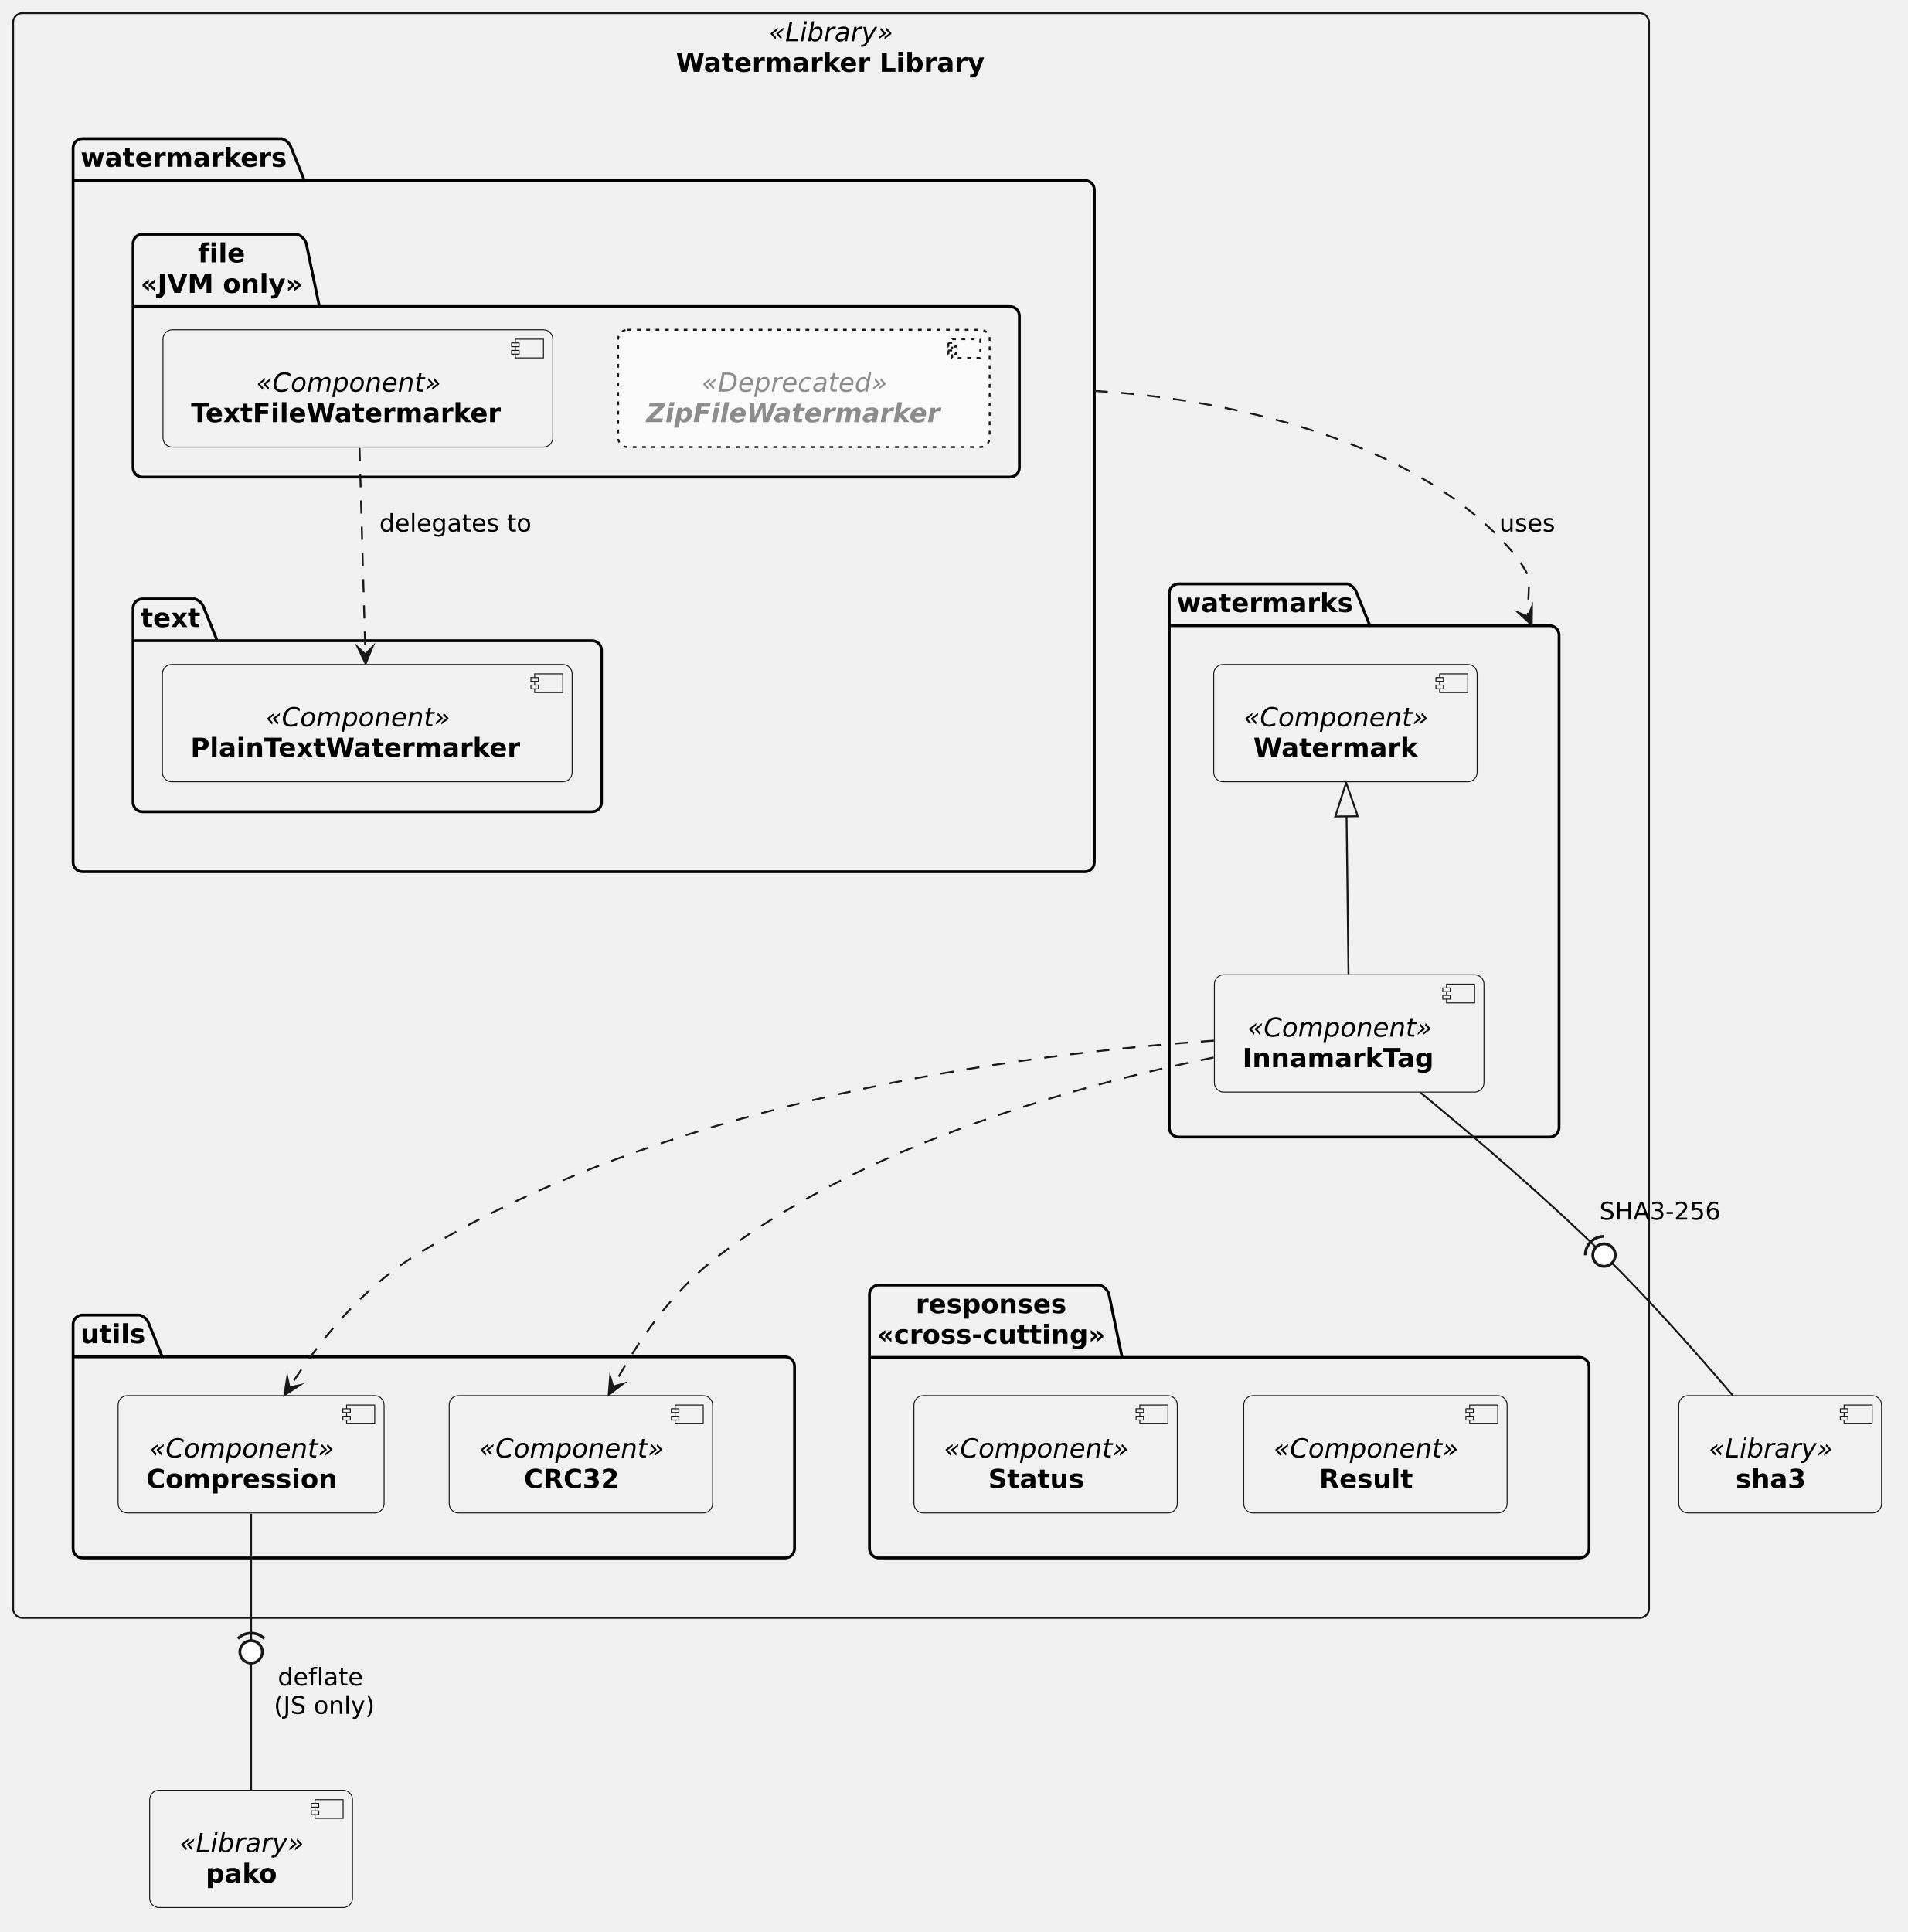
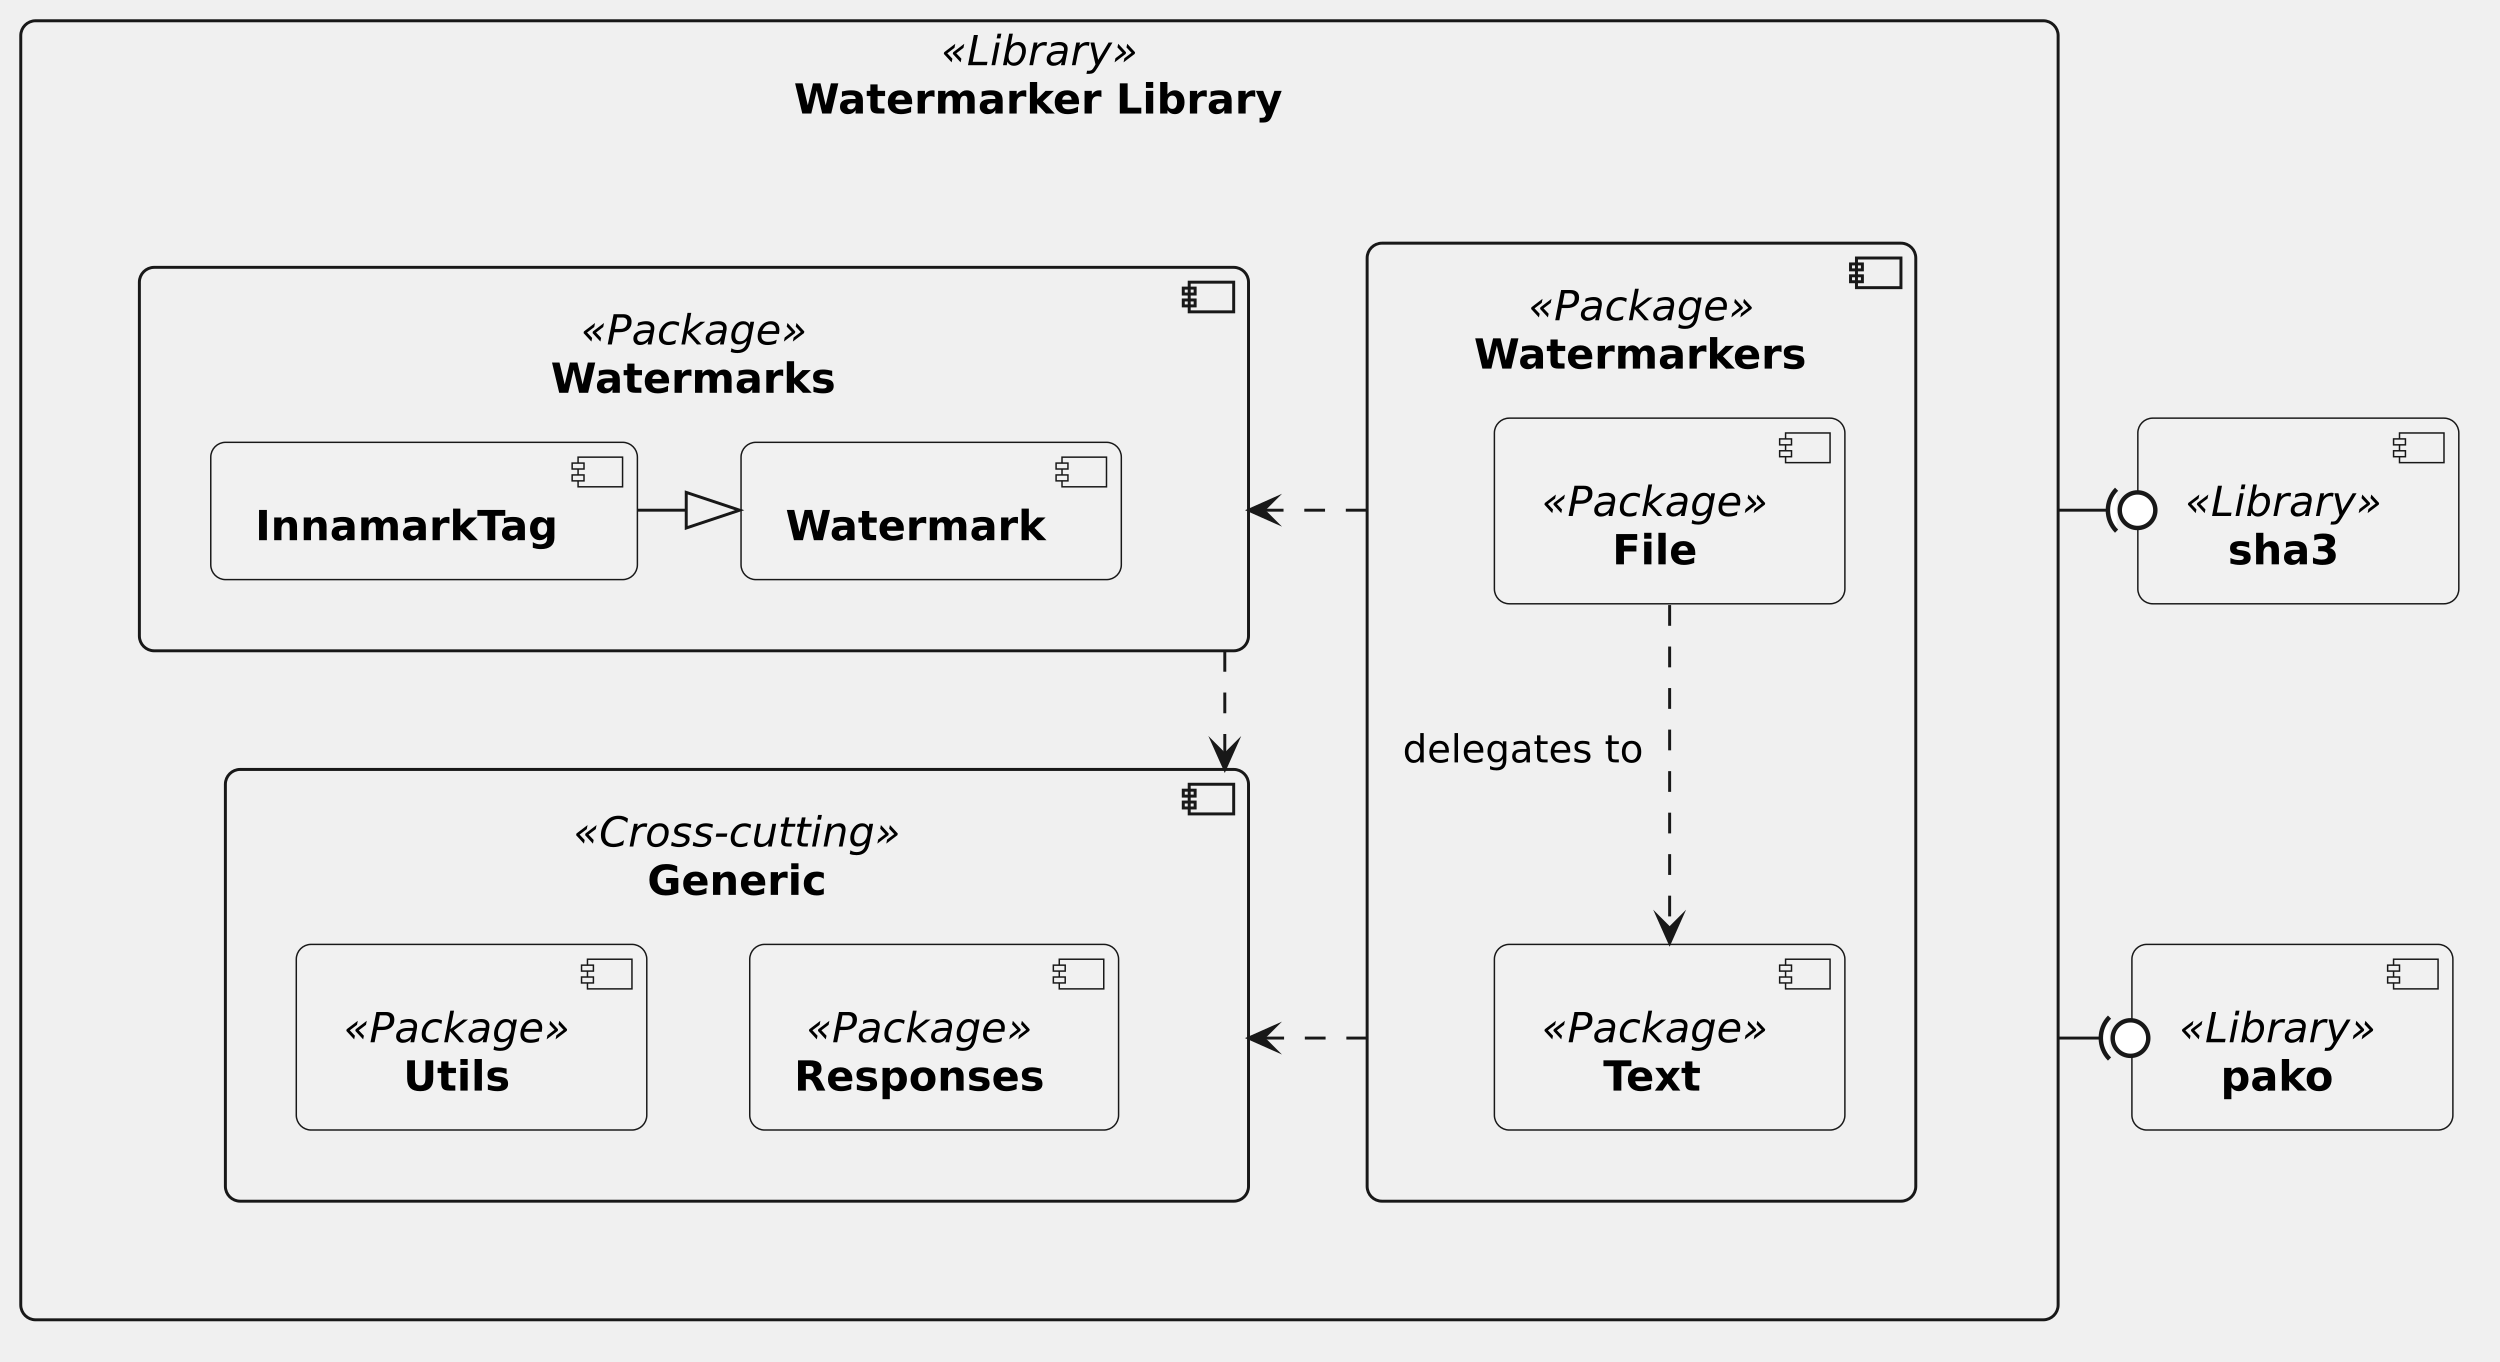
- <svg xmlns="http://www.w3.org/2000/svg" contentStyleType="text/css" data-diagram-type="DESCRIPTION" height="1031px" preserveAspectRatio="none" style="width:1018px;height:1031px;background:#FFFFFF;" version="1.1" viewBox="0 0 1018 1031" width="1018px" zoomAndPan="magnify">
+ <svg xmlns="http://www.w3.org/2000/svg" contentStyleType="text/css" data-diagram-type="DESCRIPTION" height="459px" preserveAspectRatio="none" style="width:843px;height:459px;background:#FFFFFF;" version="1.1" viewBox="0 0 843 459" width="843px" zoomAndPan="magnify">
  <defs />
  <g>
-     <g class="cluster" data-qualified-name="system" data-source-line="11" id="ent0001">
-       <rect fill="none" height="856.38" rx="5" ry="5" style="stroke:#181818;stroke-width:1;" width="873" x="7" y="7" />
-       <text fill="#000000" font-family="'DejaVu Sans'" font-size="14" font-style="italic" lengthAdjust="spacing" textLength="66.233" x="410.383" y="21.995">«Library»</text>
-       <text fill="#000000" font-family="'DejaVu Sans'" font-size="14" font-weight="700" lengthAdjust="spacing" textLength="165.628" x="360.686" y="38.292">Watermarker Library</text>
+     <g class="cluster" data-qualified-name="system" data-source-line="12" id="ent0001">
+       <rect fill="none" height="438.04" rx="5" ry="5" style="stroke:#181818;stroke-width:1;" width="687" x="7" y="7" />
+       <text fill="#000000" font-family="'DejaVu Sans'" font-size="14" font-style="italic" lengthAdjust="spacing" textLength="66.233" x="317.383" y="21.995">«Library»</text>
+       <text fill="#000000" font-family="'DejaVu Sans'" font-size="14" font-weight="700" lengthAdjust="spacing" textLength="165.628" x="267.686" y="38.292">Watermarker Library</text>
    </g>
-     <g class="cluster" data-qualified-name="system.watermarks" data-source-line="12" id="ent0002">
-       <path d="M629,311.59 L719.056,311.59 A7.5,7.5 0 0 1 724.056,316.59 L731.056,333.887 L827,333.887 A5,5 0 0 1 832,338.887 L832,601.78 A5,5 0 0 1 827,606.78 L629,606.78 A5,5 0 0 1 624,601.78 L624,316.59 A5,5 0 0 1 629,311.59" fill="none" style="stroke:#000000;stroke-width:1.5;" />
-       <line style="stroke:#000000;stroke-width:1.5;" x1="624" x2="731.056" y1="333.887" y2="333.887" />
-       <text fill="#000000" font-family="'DejaVu Sans'" font-size="14" font-weight="700" lengthAdjust="spacing" textLength="94.056" x="628" y="326.585">watermarks</text>
+     <g class="cluster" data-qualified-name="system.watermarks" data-source-line="13" id="ent0002">
+       <rect fill="none" height="129.3" rx="5" ry="5" style="stroke:#181818;stroke-width:1;" width="374" x="47" y="90.15" />
+       <rect fill="none" height="10" style="stroke:#181818;stroke-width:1;" width="15" x="401" y="95.15" />
+       <rect fill="none" height="2" style="stroke:#181818;stroke-width:1;" width="4" x="399" y="97.15" />
+       <rect fill="none" height="2" style="stroke:#181818;stroke-width:1;" width="4" x="399" y="101.15" />
+       <text fill="#000000" font-family="'DejaVu Sans'" font-size="14" font-style="italic" lengthAdjust="spacing" textLength="76.186" x="195.907" y="116.145">«Package»</text>
+       <text fill="#000000" font-family="'DejaVu Sans'" font-size="14" font-weight="700" lengthAdjust="spacing" textLength="96.564" x="185.718" y="132.442">Watermarks</text>
    </g>
-     <g class="cluster" data-qualified-name="system.watermarkers" data-source-line="17" id="ent0005">
-       <path d="M44,74 L150.455,74 A7.5,7.5 0 0 1 155.455,79 L162.455,96.297 L579,96.297 A5,5 0 0 1 584,101.297 L584,460.19 A5,5 0 0 1 579,465.19 L44,465.19 A5,5 0 0 1 39,460.19 L39,79 A5,5 0 0 1 44,74" fill="none" style="stroke:#000000;stroke-width:1.5;" />
-       <line style="stroke:#000000;stroke-width:1.5;" x1="39" x2="162.455" y1="96.297" y2="96.297" />
-       <text fill="#000000" font-family="'DejaVu Sans'" font-size="14" font-weight="700" lengthAdjust="spacing" textLength="110.455" x="43" y="88.995">watermarkers</text>
+     <g class="cluster" data-qualified-name="system.watermarkers" data-source-line="18" id="ent0005">
+       <rect fill="none" height="323.04" rx="5" ry="5" style="stroke:#181818;stroke-width:1;" width="185" x="461" y="82" />
+       <rect fill="none" height="10" style="stroke:#181818;stroke-width:1;" width="15" x="626" y="87" />
+       <rect fill="none" height="2" style="stroke:#181818;stroke-width:1;" width="4" x="624" y="89" />
+       <rect fill="none" height="2" style="stroke:#181818;stroke-width:1;" width="4" x="624" y="93" />
+       <text fill="#000000" font-family="'DejaVu Sans'" font-size="14" font-style="italic" lengthAdjust="spacing" textLength="76.186" x="515.407" y="107.995">«Package»</text>
+       <text fill="#000000" font-family="'DejaVu Sans'" font-size="14" font-weight="700" lengthAdjust="spacing" textLength="112.964" x="497.018" y="124.292">Watermarkers</text>
    </g>
-     <g class="cluster" data-qualified-name="system.watermarkers.textWM" data-source-line="18" id="ent0006">
-       <path d="M76,319.59 L103.91,319.59 A7.5,7.5 0 0 1 108.91,324.59 L115.91,341.887 L316,341.887 A5,5 0 0 1 321,346.887 L321,428.19 A5,5 0 0 1 316,433.19 L76,433.19 A5,5 0 0 1 71,428.19 L71,324.59 A5,5 0 0 1 76,319.59" fill="none" style="stroke:#000000;stroke-width:1.5;" />
-       <line style="stroke:#000000;stroke-width:1.5;" x1="71" x2="115.91" y1="341.887" y2="341.887" />
-       <text fill="#000000" font-family="'DejaVu Sans'" font-size="14" font-weight="700" lengthAdjust="spacing" textLength="31.91" x="75" y="334.585">text</text>
+     <g class="cluster" data-qualified-name="system.generic" data-source-line="23" id="ent0008">
+       <rect fill="none" height="145.59" rx="5" ry="5" style="stroke:#181818;stroke-width:1;" width="345" x="76" y="259.45" />
+       <rect fill="none" height="10" style="stroke:#181818;stroke-width:1;" width="15" x="401" y="264.45" />
+       <rect fill="none" height="2" style="stroke:#181818;stroke-width:1;" width="4" x="399" y="266.45" />
+       <rect fill="none" height="2" style="stroke:#181818;stroke-width:1;" width="4" x="399" y="270.45" />
+       <text fill="#000000" font-family="'DejaVu Sans'" font-size="14" font-style="italic" lengthAdjust="spacing" textLength="110.216" x="193.392" y="285.445">«Cross-cutting»</text>
+       <text fill="#000000" font-family="'DejaVu Sans'" font-size="14" font-weight="700" lengthAdjust="spacing" textLength="60.45" x="218.275" y="301.742">Generic</text>
    </g>
-     <g class="cluster" data-qualified-name="system.watermarkers.fileWM" data-source-line="22" id="ent0008">
-       <path d="M76,125 L158.447,125 A7.5,7.5 0 0 1 163.447,130 L170.447,163.594 L539,163.594 A5,5 0 0 1 544,168.594 L544,249.59 A5,5 0 0 1 539,254.59 L76,254.59 A5,5 0 0 1 71,249.59 L71,130 A5,5 0 0 1 76,125" fill="none" style="stroke:#000000;stroke-width:1.5;" />
-       <line style="stroke:#000000;stroke-width:1.5;" x1="71" x2="170.447" y1="163.594" y2="163.594" />
-       <text fill="#000000" font-family="'DejaVu Sans'" font-size="14" font-weight="700" lengthAdjust="spacing" textLength="25.184" x="105.632" y="139.995">file</text>
-       <text fill="#000000" font-family="'DejaVu Sans'" font-size="14" font-weight="700" lengthAdjust="spacing" textLength="86.447" x="75" y="156.292">«JVM only»</text>
+     <g class="entity" data-qualified-name="system.watermarks.watermark" data-source-line="14" id="ent0003">
+       <rect fill="#F1F1F1" height="46.297" rx="5" ry="5" style="stroke:#181818;stroke-width:0.5;" width="128.231" x="249.88" y="149.15" />
+       <rect fill="#F1F1F1" height="10" style="stroke:#181818;stroke-width:0.5;" width="15" x="358.111" y="154.15" />
+       <rect fill="#F1F1F1" height="2" style="stroke:#181818;stroke-width:0.5;" width="4" x="356.111" y="156.15" />
+       <rect fill="#F1F1F1" height="2" style="stroke:#181818;stroke-width:0.5;" width="4" x="356.111" y="160.15" />
+       <text fill="#000000" font-family="'DejaVu Sans'" font-size="14" font-weight="700" lengthAdjust="spacing" textLength="88.231" x="264.88" y="182.145">Watermark</text>
    </g>
-     <g class="cluster" data-qualified-name="system.utils" data-source-line="28" id="ent0011">
-       <path d="M44,701.78 L74.59,701.78 A7.5,7.5 0 0 1 79.59,706.78 L86.59,724.077 L419,724.077 A5,5 0 0 1 424,729.077 L424,826.38 A5,5 0 0 1 419,831.38 L44,831.38 A5,5 0 0 1 39,826.38 L39,706.78 A5,5 0 0 1 44,701.78" fill="none" style="stroke:#000000;stroke-width:1.5;" />
-       <line style="stroke:#000000;stroke-width:1.5;" x1="39" x2="86.59" y1="724.077" y2="724.077" />
-       <text fill="#000000" font-family="'DejaVu Sans'" font-size="14" font-weight="700" lengthAdjust="spacing" textLength="34.59" x="43" y="716.775">utils</text>
+     <g class="entity" data-qualified-name="system.watermarks.innamarkTag" data-source-line="15" id="ent0004">
+       <rect fill="#F1F1F1" height="46.297" rx="5" ry="5" style="stroke:#181818;stroke-width:0.5;" width="143.858" x="71.07" y="149.15" />
+       <rect fill="#F1F1F1" height="10" style="stroke:#181818;stroke-width:0.5;" width="15" x="194.928" y="154.15" />
+       <rect fill="#F1F1F1" height="2" style="stroke:#181818;stroke-width:0.5;" width="4" x="192.928" y="156.15" />
+       <rect fill="#F1F1F1" height="2" style="stroke:#181818;stroke-width:0.5;" width="4" x="192.928" y="160.15" />
+       <text fill="#000000" font-family="'DejaVu Sans'" font-size="14" font-weight="700" lengthAdjust="spacing" textLength="103.858" x="86.07" y="182.145">InnamarkTag</text>
    </g>
-     <g class="cluster" data-qualified-name="system.responses" data-source-line="33" id="ent0014">
-       <path d="M469,685.78 L586.823,685.78 A7.5,7.5 0 0 1 591.823,690.78 L598.823,724.374 L843,724.374 A5,5 0 0 1 848,729.374 L848,826.38 A5,5 0 0 1 843,831.38 L469,831.38 A5,5 0 0 1 464,826.38 L464,690.78 A5,5 0 0 1 469,685.78" fill="none" style="stroke:#000000;stroke-width:1.5;" />
-       <line style="stroke:#000000;stroke-width:1.5;" x1="464" x2="598.823" y1="724.374" y2="724.374" />
-       <text fill="#000000" font-family="'DejaVu Sans'" font-size="14" font-weight="700" lengthAdjust="spacing" textLength="80.5" x="488.662" y="700.775">responses</text>
-       <text fill="#000000" font-family="'DejaVu Sans'" font-size="14" font-weight="700" lengthAdjust="spacing" textLength="121.823" x="468" y="717.072">«cross-cutting»</text>
+     <g class="entity" data-qualified-name="system.watermarkers.textWM" data-source-line="19" id="ent0006">
+       <rect fill="#F1F1F1" height="62.594" rx="5" ry="5" style="stroke:#181818;stroke-width:0.5;" width="118.186" x="503.91" y="318.45" />
+       <rect fill="#F1F1F1" height="10" style="stroke:#181818;stroke-width:0.5;" width="15" x="602.096" y="323.45" />
+       <rect fill="#F1F1F1" height="2" style="stroke:#181818;stroke-width:0.5;" width="4" x="600.096" y="325.45" />
+       <rect fill="#F1F1F1" height="2" style="stroke:#181818;stroke-width:0.5;" width="4" x="600.096" y="329.45" />
+       <text fill="#000000" font-family="'DejaVu Sans'" font-size="14" font-style="italic" lengthAdjust="spacing" textLength="76.186" x="519.91" y="351.445">«Package»</text>
+       <text fill="#000000" font-family="'DejaVu Sans'" font-size="14" font-weight="700" lengthAdjust="spacing" textLength="34.768" x="540.62" y="367.742">Text</text>
    </g>
-     <g class="entity" data-qualified-name="system.watermarks.watermark" data-source-line="13" id="ent0003">
-       <rect fill="#F1F1F1" height="62.594" rx="5" ry="5" style="stroke:#181818;stroke-width:0.5;" width="140.56" x="647.72" y="354.59" />
-       <rect fill="#F1F1F1" height="10" style="stroke:#181818;stroke-width:0.5;" width="15" x="768.28" y="359.59" />
-       <rect fill="#F1F1F1" height="2" style="stroke:#181818;stroke-width:0.5;" width="4" x="766.28" y="361.59" />
-       <rect fill="#F1F1F1" height="2" style="stroke:#181818;stroke-width:0.5;" width="4" x="766.28" y="365.59" />
-       <text fill="#000000" font-family="'DejaVu Sans'" font-size="14" font-style="italic" lengthAdjust="spacing" textLength="98.561" x="663.72" y="387.585">«Component»</text>
-       <text fill="#000000" font-family="'DejaVu Sans'" font-size="14" font-weight="700" lengthAdjust="spacing" textLength="88.231" x="668.885" y="403.882">Watermark</text>
+     <g class="entity" data-qualified-name="system.watermarkers.fileWM" data-source-line="20" id="ent0007">
+       <rect fill="#F1F1F1" height="62.594" rx="5" ry="5" style="stroke:#181818;stroke-width:0.5;" width="118.186" x="503.91" y="141" />
+       <rect fill="#F1F1F1" height="10" style="stroke:#181818;stroke-width:0.5;" width="15" x="602.096" y="146" />
+       <rect fill="#F1F1F1" height="2" style="stroke:#181818;stroke-width:0.5;" width="4" x="600.096" y="148" />
+       <rect fill="#F1F1F1" height="2" style="stroke:#181818;stroke-width:0.5;" width="4" x="600.096" y="152" />
+       <text fill="#000000" font-family="'DejaVu Sans'" font-size="14" font-style="italic" lengthAdjust="spacing" textLength="76.186" x="519.91" y="173.995">«Package»</text>
+       <text fill="#000000" font-family="'DejaVu Sans'" font-size="14" font-weight="700" lengthAdjust="spacing" textLength="28.656" x="543.675" y="190.292">File</text>
    </g>
-     <g class="entity" data-qualified-name="system.watermarks.innamarkTag" data-source-line="14" id="ent0004">
-       <rect fill="#F1F1F1" height="62.594" rx="5" ry="5" style="stroke:#181818;stroke-width:0.5;" width="143.858" x="648.07" y="520.19" />
-       <rect fill="#F1F1F1" height="10" style="stroke:#181818;stroke-width:0.5;" width="15" x="771.928" y="525.19" />
-       <rect fill="#F1F1F1" height="2" style="stroke:#181818;stroke-width:0.5;" width="4" x="769.928" y="527.19" />
-       <rect fill="#F1F1F1" height="2" style="stroke:#181818;stroke-width:0.5;" width="4" x="769.928" y="531.19" />
-       <text fill="#000000" font-family="'DejaVu Sans'" font-size="14" font-style="italic" lengthAdjust="spacing" textLength="98.561" x="665.719" y="553.185">«Component»</text>
-       <text fill="#000000" font-family="'DejaVu Sans'" font-size="14" font-weight="700" lengthAdjust="spacing" textLength="103.858" x="663.07" y="569.482">InnamarkTag</text>
+     <g class="entity" data-qualified-name="system.generic.utils" data-source-line="24" id="ent0009">
+       <rect fill="#F1F1F1" height="62.594" rx="5" ry="5" style="stroke:#181818;stroke-width:0.5;" width="118.186" x="99.91" y="318.45" />
+       <rect fill="#F1F1F1" height="10" style="stroke:#181818;stroke-width:0.5;" width="15" x="198.096" y="323.45" />
+       <rect fill="#F1F1F1" height="2" style="stroke:#181818;stroke-width:0.5;" width="4" x="196.096" y="325.45" />
+       <rect fill="#F1F1F1" height="2" style="stroke:#181818;stroke-width:0.5;" width="4" x="196.096" y="329.45" />
+       <text fill="#000000" font-family="'DejaVu Sans'" font-size="14" font-style="italic" lengthAdjust="spacing" textLength="76.186" x="115.91" y="351.445">«Package»</text>
+       <text fill="#000000" font-family="'DejaVu Sans'" font-size="14" font-weight="700" lengthAdjust="spacing" textLength="35.991" x="136.008" y="367.742">Utils</text>
    </g>
-     <g class="entity" data-qualified-name="system.watermarkers.textWM.plainTextWM" data-source-line="19" id="ent0007">
-       <rect fill="#F1F1F1" height="62.594" rx="5" ry="5" style="stroke:#181818;stroke-width:0.5;" width="218.671" x="86.66" y="354.59" />
-       <rect fill="#F1F1F1" height="10" style="stroke:#181818;stroke-width:0.5;" width="15" x="285.331" y="359.59" />
-       <rect fill="#F1F1F1" height="2" style="stroke:#181818;stroke-width:0.5;" width="4" x="283.331" y="361.59" />
-       <rect fill="#F1F1F1" height="2" style="stroke:#181818;stroke-width:0.5;" width="4" x="283.331" y="365.59" />
-       <text fill="#000000" font-family="'DejaVu Sans'" font-size="14" font-style="italic" lengthAdjust="spacing" textLength="98.561" x="141.715" y="387.585">«Component»</text>
-       <text fill="#000000" font-family="'DejaVu Sans'" font-size="14" font-weight="700" lengthAdjust="spacing" textLength="178.671" x="101.66" y="403.882">PlainTextWatermarker</text>
+     <g class="entity" data-qualified-name="system.generic.responses" data-source-line="25" id="ent0010">
+       <rect fill="#F1F1F1" height="62.594" rx="5" ry="5" style="stroke:#181818;stroke-width:0.5;" width="124.376" x="252.81" y="318.45" />
+       <rect fill="#F1F1F1" height="10" style="stroke:#181818;stroke-width:0.5;" width="15" x="357.186" y="323.45" />
+       <rect fill="#F1F1F1" height="2" style="stroke:#181818;stroke-width:0.5;" width="4" x="355.186" y="325.45" />
+       <rect fill="#F1F1F1" height="2" style="stroke:#181818;stroke-width:0.5;" width="4" x="355.186" y="329.45" />
+       <text fill="#000000" font-family="'DejaVu Sans'" font-size="14" font-style="italic" lengthAdjust="spacing" textLength="76.186" x="271.905" y="351.445">«Package»</text>
+       <text fill="#000000" font-family="'DejaVu Sans'" font-size="14" font-weight="700" lengthAdjust="spacing" textLength="84.376" x="267.81" y="367.742">Responses</text>
    </g>
-     <g class="entity" data-qualified-name="system.watermarkers.fileWM.textFileWM" data-source-line="23" id="ent0009">
-       <rect fill="#F1F1F1" height="62.594" rx="5" ry="5" style="stroke:#181818;stroke-width:0.5;" width="208.055" x="86.97" y="176" />
-       <rect fill="#F1F1F1" height="10" style="stroke:#181818;stroke-width:0.5;" width="15" x="275.025" y="181" />
-       <rect fill="#F1F1F1" height="2" style="stroke:#181818;stroke-width:0.5;" width="4" x="273.025" y="183" />
-       <rect fill="#F1F1F1" height="2" style="stroke:#181818;stroke-width:0.5;" width="4" x="273.025" y="187" />
-       <text fill="#000000" font-family="'DejaVu Sans'" font-size="14" font-style="italic" lengthAdjust="spacing" textLength="98.561" x="136.717" y="208.995">«Component»</text>
-       <text fill="#000000" font-family="'DejaVu Sans'" font-size="14" font-weight="700" lengthAdjust="spacing" textLength="168.055" x="101.97" y="225.292">TextFileWatermarker</text>
+     <g class="entity" data-qualified-name="sha3" data-source-line="30" id="ent0011">
+       <rect fill="#F1F1F1" height="62.594" rx="5" ry="5" style="stroke:#181818;stroke-width:0.5;" width="108.233" x="720.88" y="141" />
+       <rect fill="#F1F1F1" height="10" style="stroke:#181818;stroke-width:0.5;" width="15" x="809.113" y="146" />
+       <rect fill="#F1F1F1" height="2" style="stroke:#181818;stroke-width:0.5;" width="4" x="807.113" y="148" />
+       <rect fill="#F1F1F1" height="2" style="stroke:#181818;stroke-width:0.5;" width="4" x="807.113" y="152" />
+       <text fill="#000000" font-family="'DejaVu Sans'" font-size="14" font-style="italic" lengthAdjust="spacing" textLength="66.233" x="736.88" y="173.995">«Library»</text>
+       <text fill="#000000" font-family="'DejaVu Sans'" font-size="14" font-weight="700" lengthAdjust="spacing" textLength="37.488" x="751.253" y="190.292">sha3</text>
    </g>
-     <g class="entity" data-qualified-name="system.watermarkers.fileWM.zipFileWM" data-source-line="24" id="ent0010">
-       <rect fill="#FAFAFA" height="62.594" rx="5" ry="5" style="stroke:#181818;stroke-width:1;stroke-dasharray:2,3;" width="198.259" x="329.87" y="176" />
-       <rect fill="#FAFAFA" height="10" style="stroke:#181818;stroke-width:1;stroke-dasharray:2,3;" width="15" x="508.129" y="181" />
-       <rect fill="#FAFAFA" height="2" style="stroke:#181818;stroke-width:1;stroke-dasharray:2,3;" width="4" x="506.129" y="183" />
-       <rect fill="#FAFAFA" height="2" style="stroke:#181818;stroke-width:1;stroke-dasharray:2,3;" width="4" x="506.129" y="187" />
-       <text fill="#8C8C8C" font-family="'DejaVu Sans'" font-size="14" font-style="italic" lengthAdjust="spacing" textLength="99.196" x="374.401" y="208.995">«Deprecated»</text>
-       <text fill="#8C8C8C" font-family="'DejaVu Sans'" font-size="14" font-style="italic" font-weight="700" lengthAdjust="spacing" textLength="158.259" x="344.87" y="225.292">ZipFileWatermarker</text>
+     <g class="entity" data-qualified-name="pako" data-source-line="31" id="ent0012">
+       <rect fill="#F1F1F1" height="62.594" rx="5" ry="5" style="stroke:#181818;stroke-width:0.5;" width="108.233" x="718.88" y="318.45" />
+       <rect fill="#F1F1F1" height="10" style="stroke:#181818;stroke-width:0.5;" width="15" x="807.113" y="323.45" />
+       <rect fill="#F1F1F1" height="2" style="stroke:#181818;stroke-width:0.5;" width="4" x="805.113" y="325.45" />
+       <rect fill="#F1F1F1" height="2" style="stroke:#181818;stroke-width:0.5;" width="4" x="805.113" y="329.45" />
+       <text fill="#000000" font-family="'DejaVu Sans'" font-size="14" font-style="italic" lengthAdjust="spacing" textLength="66.233" x="734.88" y="351.445">«Library»</text>
+       <text fill="#000000" font-family="'DejaVu Sans'" font-size="14" font-weight="700" lengthAdjust="spacing" textLength="38.398" x="748.798" y="367.742">pako</text>
    </g>
-     <g class="entity" data-qualified-name="system.utils.compression" data-source-line="29" id="ent0012">
-       <rect fill="#F1F1F1" height="62.594" rx="5" ry="5" style="stroke:#181818;stroke-width:0.5;" width="141.951" x="63.02" y="744.78" />
-       <rect fill="#F1F1F1" height="10" style="stroke:#181818;stroke-width:0.5;" width="15" x="184.971" y="749.78" />
-       <rect fill="#F1F1F1" height="2" style="stroke:#181818;stroke-width:0.5;" width="4" x="182.971" y="751.78" />
-       <rect fill="#F1F1F1" height="2" style="stroke:#181818;stroke-width:0.5;" width="4" x="182.971" y="755.78" />
-       <text fill="#000000" font-family="'DejaVu Sans'" font-size="14" font-style="italic" lengthAdjust="spacing" textLength="98.561" x="79.715" y="777.775">«Component»</text>
-       <text fill="#000000" font-family="'DejaVu Sans'" font-size="14" font-weight="700" lengthAdjust="spacing" textLength="101.951" x="78.02" y="794.072">Compression</text>
+     <g class="link" data-entity-1="ent0007" data-entity-2="ent0006" data-link-type="dependency" data-source-line="34" id="lnk13">
+       <path d="M563,204.02 C563,236.22 563,280.79 563,313" fill="none" id="fileWM-to-textWM" style="stroke:#181818;stroke-width:1;stroke-dasharray:7,7;" />
+       <polygon fill="#181818" points="563,318,567,309,563,313,559,309,563,318" style="stroke:#181818;stroke-width:1;stroke-linejoin:miter;stroke-miterlimit:10;" />
+       <text fill="#000000" font-family="'DejaVu Sans'" font-size="13" lengthAdjust="spacing" textLength="81.129" x="473" y="257.077">delegates to</text>
    </g>
-     <g class="entity" data-qualified-name="system.utils.crc32" data-source-line="30" id="ent0013">
-       <rect fill="#F1F1F1" height="62.594" rx="5" ry="5" style="stroke:#181818;stroke-width:0.5;" width="140.56" x="239.72" y="744.78" />
-       <rect fill="#F1F1F1" height="10" style="stroke:#181818;stroke-width:0.5;" width="15" x="360.281" y="749.78" />
-       <rect fill="#F1F1F1" height="2" style="stroke:#181818;stroke-width:0.5;" width="4" x="358.281" y="751.78" />
-       <rect fill="#F1F1F1" height="2" style="stroke:#181818;stroke-width:0.5;" width="4" x="358.281" y="755.78" />
-       <text fill="#000000" font-family="'DejaVu Sans'" font-size="14" font-style="italic" lengthAdjust="spacing" textLength="98.561" x="255.72" y="777.775">«Component»</text>
-       <text fill="#000000" font-family="'DejaVu Sans'" font-size="14" font-weight="700" lengthAdjust="spacing" textLength="50.812" x="279.594" y="794.072">CRC32</text>
+     <g class="link" data-entity-1="ent0004" data-entity-2="ent0003" data-link-type="extension" data-source-line="36" id="lnk14">
+       <path d="M215.02,172.04 C226.43,172.04 220.17,172.04 231.4,172.04" fill="none" id="innamarkTag-to-watermark" style="stroke:#181818;stroke-width:1;" />
+       <polygon fill="none" points="249.4,172.04,231.4,166.04,231.4,178.04,249.4,172.04" style="stroke:#181818;stroke-width:1;stroke-linejoin:miter;stroke-miterlimit:10;" />
    </g>
-     <g class="entity" data-qualified-name="system.responses.status" data-source-line="34" id="ent0015">
-       <rect fill="#F1F1F1" height="62.594" rx="5" ry="5" style="stroke:#181818;stroke-width:0.5;" width="140.56" x="487.72" y="744.78" />
-       <rect fill="#F1F1F1" height="10" style="stroke:#181818;stroke-width:0.5;" width="15" x="608.28" y="749.78" />
-       <rect fill="#F1F1F1" height="2" style="stroke:#181818;stroke-width:0.5;" width="4" x="606.28" y="751.78" />
-       <rect fill="#F1F1F1" height="2" style="stroke:#181818;stroke-width:0.5;" width="4" x="606.28" y="755.78" />
-       <text fill="#000000" font-family="'DejaVu Sans'" font-size="14" font-style="italic" lengthAdjust="spacing" textLength="98.561" x="503.72" y="777.775">«Component»</text>
-       <text fill="#000000" font-family="'DejaVu Sans'" font-size="14" font-weight="700" lengthAdjust="spacing" textLength="51.215" x="527.393" y="794.072">Status</text>
+     <g class="link" data-entity-1="ent0005" data-entity-2="ent0002" data-link-type="dependency" data-source-line="38" id="lnk15">
+       <path d="M460.806,172.04 C460.525,172.04 460.238,172.04 459.946,172.04 C459.362,172.04 458.757,172.04 458.134,172.04 C453.148,172.04 446.985,172.04 440.832,172.04 C434.68,172.04 428.538,172.04 423.595,172.04 C422.977,172.04 422.378,172.04 421.8,172.04 C421.655,172.04 421.512,172.04 421.37,172.04 C421.299,172.04 421.229,172.04 421.159,172.04 C421.123,172.04 426.088,172.04 426.053,172.04" fill="none" id="watermarkers-to-watermarks" style="stroke:#181818;stroke-width:1;stroke-dasharray:7,7;" />
+       <polygon fill="#181818" points="421.053,172.04,430.053,176.04,426.053,172.04,430.053,168.04,421.053,172.04" style="stroke:#181818;stroke-width:1;stroke-linejoin:miter;stroke-miterlimit:10;" />
    </g>
-     <g class="entity" data-qualified-name="system.responses.result" data-source-line="35" id="ent0016">
-       <rect fill="#F1F1F1" height="62.594" rx="5" ry="5" style="stroke:#181818;stroke-width:0.5;" width="140.56" x="663.72" y="744.78" />
-       <rect fill="#F1F1F1" height="10" style="stroke:#181818;stroke-width:0.5;" width="15" x="784.28" y="749.78" />
-       <rect fill="#F1F1F1" height="2" style="stroke:#181818;stroke-width:0.5;" width="4" x="782.28" y="751.78" />
-       <rect fill="#F1F1F1" height="2" style="stroke:#181818;stroke-width:0.5;" width="4" x="782.28" y="755.78" />
-       <text fill="#000000" font-family="'DejaVu Sans'" font-size="14" font-style="italic" lengthAdjust="spacing" textLength="98.561" x="679.72" y="777.775">«Component»</text>
-       <text fill="#000000" font-family="'DejaVu Sans'" font-size="14" font-weight="700" lengthAdjust="spacing" textLength="50.066" x="703.967" y="794.072">Result</text>
+     <g class="link" data-entity-1="ent0005" data-entity-2="ent0008" data-link-type="dependency" data-source-line="39" id="lnk16">
+       <path d="M460.991,350.04 C460.917,350.04 460.842,350.04 460.767,350.04 C460.617,350.04 460.465,350.04 460.311,350.04 C460.004,350.04 459.692,350.04 459.373,350.04 C458.736,350.04 458.076,350.04 457.397,350.04 C456.037,350.04 454.598,350.04 453.102,350.04 C450.11,350.04 446.89,350.04 443.621,350.04 C437.084,350.04 430.355,350.04 424.876,350.04 C423.506,350.04 427.215,350.04 426.024,350.04" fill="none" id="watermarkers-to-generic" style="stroke:#181818;stroke-width:1;stroke-dasharray:7,7;" />
+       <polygon fill="#181818" points="421.024,350.04,430.024,354.04,426.024,350.04,430.024,346.04,421.024,350.04" style="stroke:#181818;stroke-width:1;stroke-linejoin:miter;stroke-miterlimit:10;" />
    </g>
-     <g class="entity" data-qualified-name="sha3" data-source-line="41" id="ent0017">
-       <rect fill="#F1F1F1" height="62.594" rx="5" ry="5" style="stroke:#181818;stroke-width:0.5;" width="108.233" x="895.88" y="744.78" />
-       <rect fill="#F1F1F1" height="10" style="stroke:#181818;stroke-width:0.5;" width="15" x="984.113" y="749.78" />
-       <rect fill="#F1F1F1" height="2" style="stroke:#181818;stroke-width:0.5;" width="4" x="982.113" y="751.78" />
-       <rect fill="#F1F1F1" height="2" style="stroke:#181818;stroke-width:0.5;" width="4" x="982.113" y="755.78" />
-       <text fill="#000000" font-family="'DejaVu Sans'" font-size="14" font-style="italic" lengthAdjust="spacing" textLength="66.233" x="911.88" y="777.775">«Library»</text>
-       <text fill="#000000" font-family="'DejaVu Sans'" font-size="14" font-weight="700" lengthAdjust="spacing" textLength="37.488" x="926.253" y="794.072">sha3</text>
+     <g class="link" data-entity-1="ent0002" data-entity-2="ent0008" data-link-type="dependency" data-source-line="40" id="lnk17">
+       <path d="M413,219.516 C413,219.803 413,220.09 413,220.378 C413,221.531 413,222.695 413,223.869 C413,226.218 413,228.61 413,231.036 C413,235.887 413,240.873 413,245.927 C413,248.454 413,250.998 413,253.55 C413,254.826 413,256.104 413,257.383 C413,258.023 413,258.663 413,259.303 C413,259.342 413,254.382 413,254.423" fill="none" id="watermarks-to-generic" style="stroke:#181818;stroke-width:1;stroke-dasharray:7,7;" />
+       <polygon fill="#181818" points="413,259.423,417,250.423,413,254.423,409,250.423,413,259.423" style="stroke:#181818;stroke-width:1;stroke-linejoin:miter;stroke-miterlimit:10;" />
    </g>
-     <g class="entity" data-qualified-name="pako" data-source-line="42" id="ent0018">
-       <rect fill="#F1F1F1" height="62.594" rx="5" ry="5" style="stroke:#181818;stroke-width:0.5;" width="108.233" x="79.88" y="955.38" />
-       <rect fill="#F1F1F1" height="10" style="stroke:#181818;stroke-width:0.5;" width="15" x="168.113" y="960.38" />
-       <rect fill="#F1F1F1" height="2" style="stroke:#181818;stroke-width:0.5;" width="4" x="166.113" y="962.38" />
-       <rect fill="#F1F1F1" height="2" style="stroke:#181818;stroke-width:0.5;" width="4" x="166.113" y="966.38" />
-       <text fill="#000000" font-family="'DejaVu Sans'" font-size="14" font-style="italic" lengthAdjust="spacing" textLength="66.233" x="95.88" y="988.375">«Library»</text>
-       <text fill="#000000" font-family="'DejaVu Sans'" font-size="14" font-weight="700" lengthAdjust="spacing" textLength="38.398" x="109.798" y="1004.672">pako</text>
+     <g class="link" data-entity-1="ent0001" data-entity-2="ent0011" data-source-line="43" id="lnk18">
+       <path d="M694.119,172.04 C694.199,172.04 694.279,172.04 694.36,172.04 C695.657,172.04 697.078,172.04 698.605,172.04 C704.712,172.04 702.51,172.04 710.78,172.04" fill="none" id="system-to-sha3" style="stroke:#181818;stroke-width:1;" />
+       <ellipse cx="720.78" cy="172.04" fill="#FFFFFF" rx="6" ry="6" style="stroke:#181818;stroke-width:1.5;" />
+       <path d="M713.709,164.969 A10,10 0 0 0 713.709 179.111" fill="#FFFFFF" style="stroke:#181818;stroke-width:1.5;" />
    </g>
-     <g class="link" data-entity-1="ent0004" data-entity-2="ent0012" data-link-type="dependency" data-source-line="45" id="lnk19">
-       <path d="M647.81,555.33 C545.81,562.33 356.92,586.51 222,669.78 C192,688.3 169.988,716.404 154.468,740.364" fill="none" id="innamarkTag-to-compression" style="stroke:#181818;stroke-width:1;stroke-dasharray:7,7;" />
-       <polygon fill="#181818" points="151.75,744.56,160,739.181,154.468,740.364,153.286,734.832,151.75,744.56" style="stroke:#181818;stroke-width:1;stroke-linejoin:miter;stroke-miterlimit:10;" />
-     </g>
-     <g class="link" data-entity-1="ent0004" data-entity-2="ent0013" data-link-type="dependency" data-source-line="46" id="lnk20">
-       <path d="M647.64,564.32 C575.1,579.08 463.12,610 384,669.78 C357.97,689.45 339.947,716.537 327.217,739.967" fill="none" id="innamarkTag-to-crc32" style="stroke:#181818;stroke-width:1;stroke-dasharray:7,7;" />
-       <polygon fill="#181818" points="324.83,744.36,332.641,738.361,327.217,739.967,325.612,734.542,324.83,744.36" style="stroke:#181818;stroke-width:1;stroke-linejoin:miter;stroke-miterlimit:10;" />
-     </g>
-     <g class="link" data-entity-1="ent0003" data-entity-2="ent0004" data-link-type="extension" data-source-line="48" id="lnk21">
-       <path d="M718.595,435.659 C718.945,464.909 719.27,490.65 719.63,519.85" fill="none" id="watermark-backto-innamarkTag" style="stroke:#181818;stroke-width:1;" />
-       <polygon fill="none" points="718.38,417.66,712.596,435.731,724.595,435.587,718.38,417.66" style="stroke:#181818;stroke-width:1;stroke-linejoin:miter;stroke-miterlimit:10;" />
-     </g>
-     <g class="link" data-entity-1="ent0005" data-entity-2="ent0002" data-link-type="dependency" data-source-line="50" id="lnk22">
-       <path d="M584.193,208.635 C584.343,208.644 584.495,208.652 584.648,208.661 C589.563,208.938 596.393,209.422 604.668,210.26 C621.217,211.937 643.545,215.031 667.888,220.726 C716.572,232.118 773.315,253.915 808,295.59 C811.124,299.344 813.726,303.498 815.886,307.9 C816.426,309.001 814.962,327.821 815.448,328.951" fill="none" id="watermarkers-to-watermarks" style="stroke:#181818;stroke-width:1;stroke-dasharray:7,7;" />
-       <polygon fill="#181818" points="817.425,333.543,817.54,323.695,815.448,328.951,810.192,326.859,817.425,333.543" style="stroke:#181818;stroke-width:1;stroke-linejoin:miter;stroke-miterlimit:10;" />
-       <text fill="#000000" font-family="'DejaVu Sans'" font-size="13" lengthAdjust="spacing" textLength="29.783" x="800.12" y="283.657">uses</text>
-     </g>
-     <g class="link" data-entity-1="ent0009" data-entity-2="ent0007" data-link-type="dependency" data-source-line="51" id="lnk23">
-       <path d="M191.87,239.06 C192.79,271.37 194.079,316.902 194.989,349.192" fill="none" id="textFileWM-to-plainTextWM" style="stroke:#181818;stroke-width:1;stroke-dasharray:7,7;" />
-       <polygon fill="#181818" points="195.13,354.19,198.875,345.081,194.989,349.192,190.878,345.306,195.13,354.19" style="stroke:#181818;stroke-width:1;stroke-linejoin:miter;stroke-miterlimit:10;" />
-       <text fill="#000000" font-family="'DejaVu Sans'" font-size="13" lengthAdjust="spacing" textLength="81.129" x="202.465" y="283.657">delegates to</text>
-     </g>
-     <g class="link" data-entity-1="ent0004" data-entity-2="ent0017" data-link-type="association" data-source-line="54" id="lnk24">
-       <path d="M758.1,583.09 C786.04,606.05 824.43,638.74 856,669.78 C880.47,693.83 906.28,723.07 924.66,744.63" fill="none" id="innamarkTag-sha3" style="stroke:#181818;stroke-width:1;" />
-       <text fill="#000000" font-family="'DejaVu Sans'" font-size="13" lengthAdjust="spacing" textLength="64.695" x="853.54" y="650.847">SHA3-256</text>
-       <path d="M855.915,659.78 A10,10 0 0 0 846 669.865" fill="none" style="stroke:#181818;stroke-width:1.5;" />
-       <ellipse cx="856" cy="669.78" fill="#FFFFFF" rx="6" ry="6" style="stroke:#181818;stroke-width:1.5;" />
-     </g>
-     <g class="link" data-entity-1="ent0012" data-entity-2="ent0018" data-link-type="association" data-source-line="55" id="lnk25">
-       <path d="M134,807.86 C134,847.41 134,915.66 134,955.11" fill="none" id="compression-pako" style="stroke:#181818;stroke-width:1;" />
-       <text fill="#000000" font-family="'DejaVu Sans'" font-size="13" lengthAdjust="spacing" textLength="45.5" x="148.246" y="899.447">deflate</text>
-       <text fill="#000000" font-family="'DejaVu Sans'" font-size="13" lengthAdjust="spacing" textLength="53.86" x="146.132" y="914.58">(JS only)</text>
-       <path d="M141.071,874.451 A10,10 0 0 0 126.929 874.451" fill="none" style="stroke:#181818;stroke-width:1.5;" />
-       <ellipse cx="134" cy="881.523" fill="#FFFFFF" rx="6" ry="6" style="stroke:#181818;stroke-width:1.5;" />
+     <g class="link" data-entity-1="ent0001" data-entity-2="ent0012" data-source-line="44" id="lnk19">
+       <path d="M694.04,350.04 C694.212,350.04 694.386,350.04 694.562,350.04 C694.914,350.04 695.275,350.04 695.645,350.04 C701.56,350.04 699.66,350.04 708.4,350.04" fill="none" id="system-to-pako" style="stroke:#181818;stroke-width:1;" />
+       <ellipse cx="718.4" cy="350.04" fill="#FFFFFF" rx="6" ry="6" style="stroke:#181818;stroke-width:1.5;" />
+       <path d="M711.329,342.969 A10,10 0 0 0 711.329 357.111" fill="#FFFFFF" style="stroke:#181818;stroke-width:1.5;" />
    </g>
  </g>
</svg>
